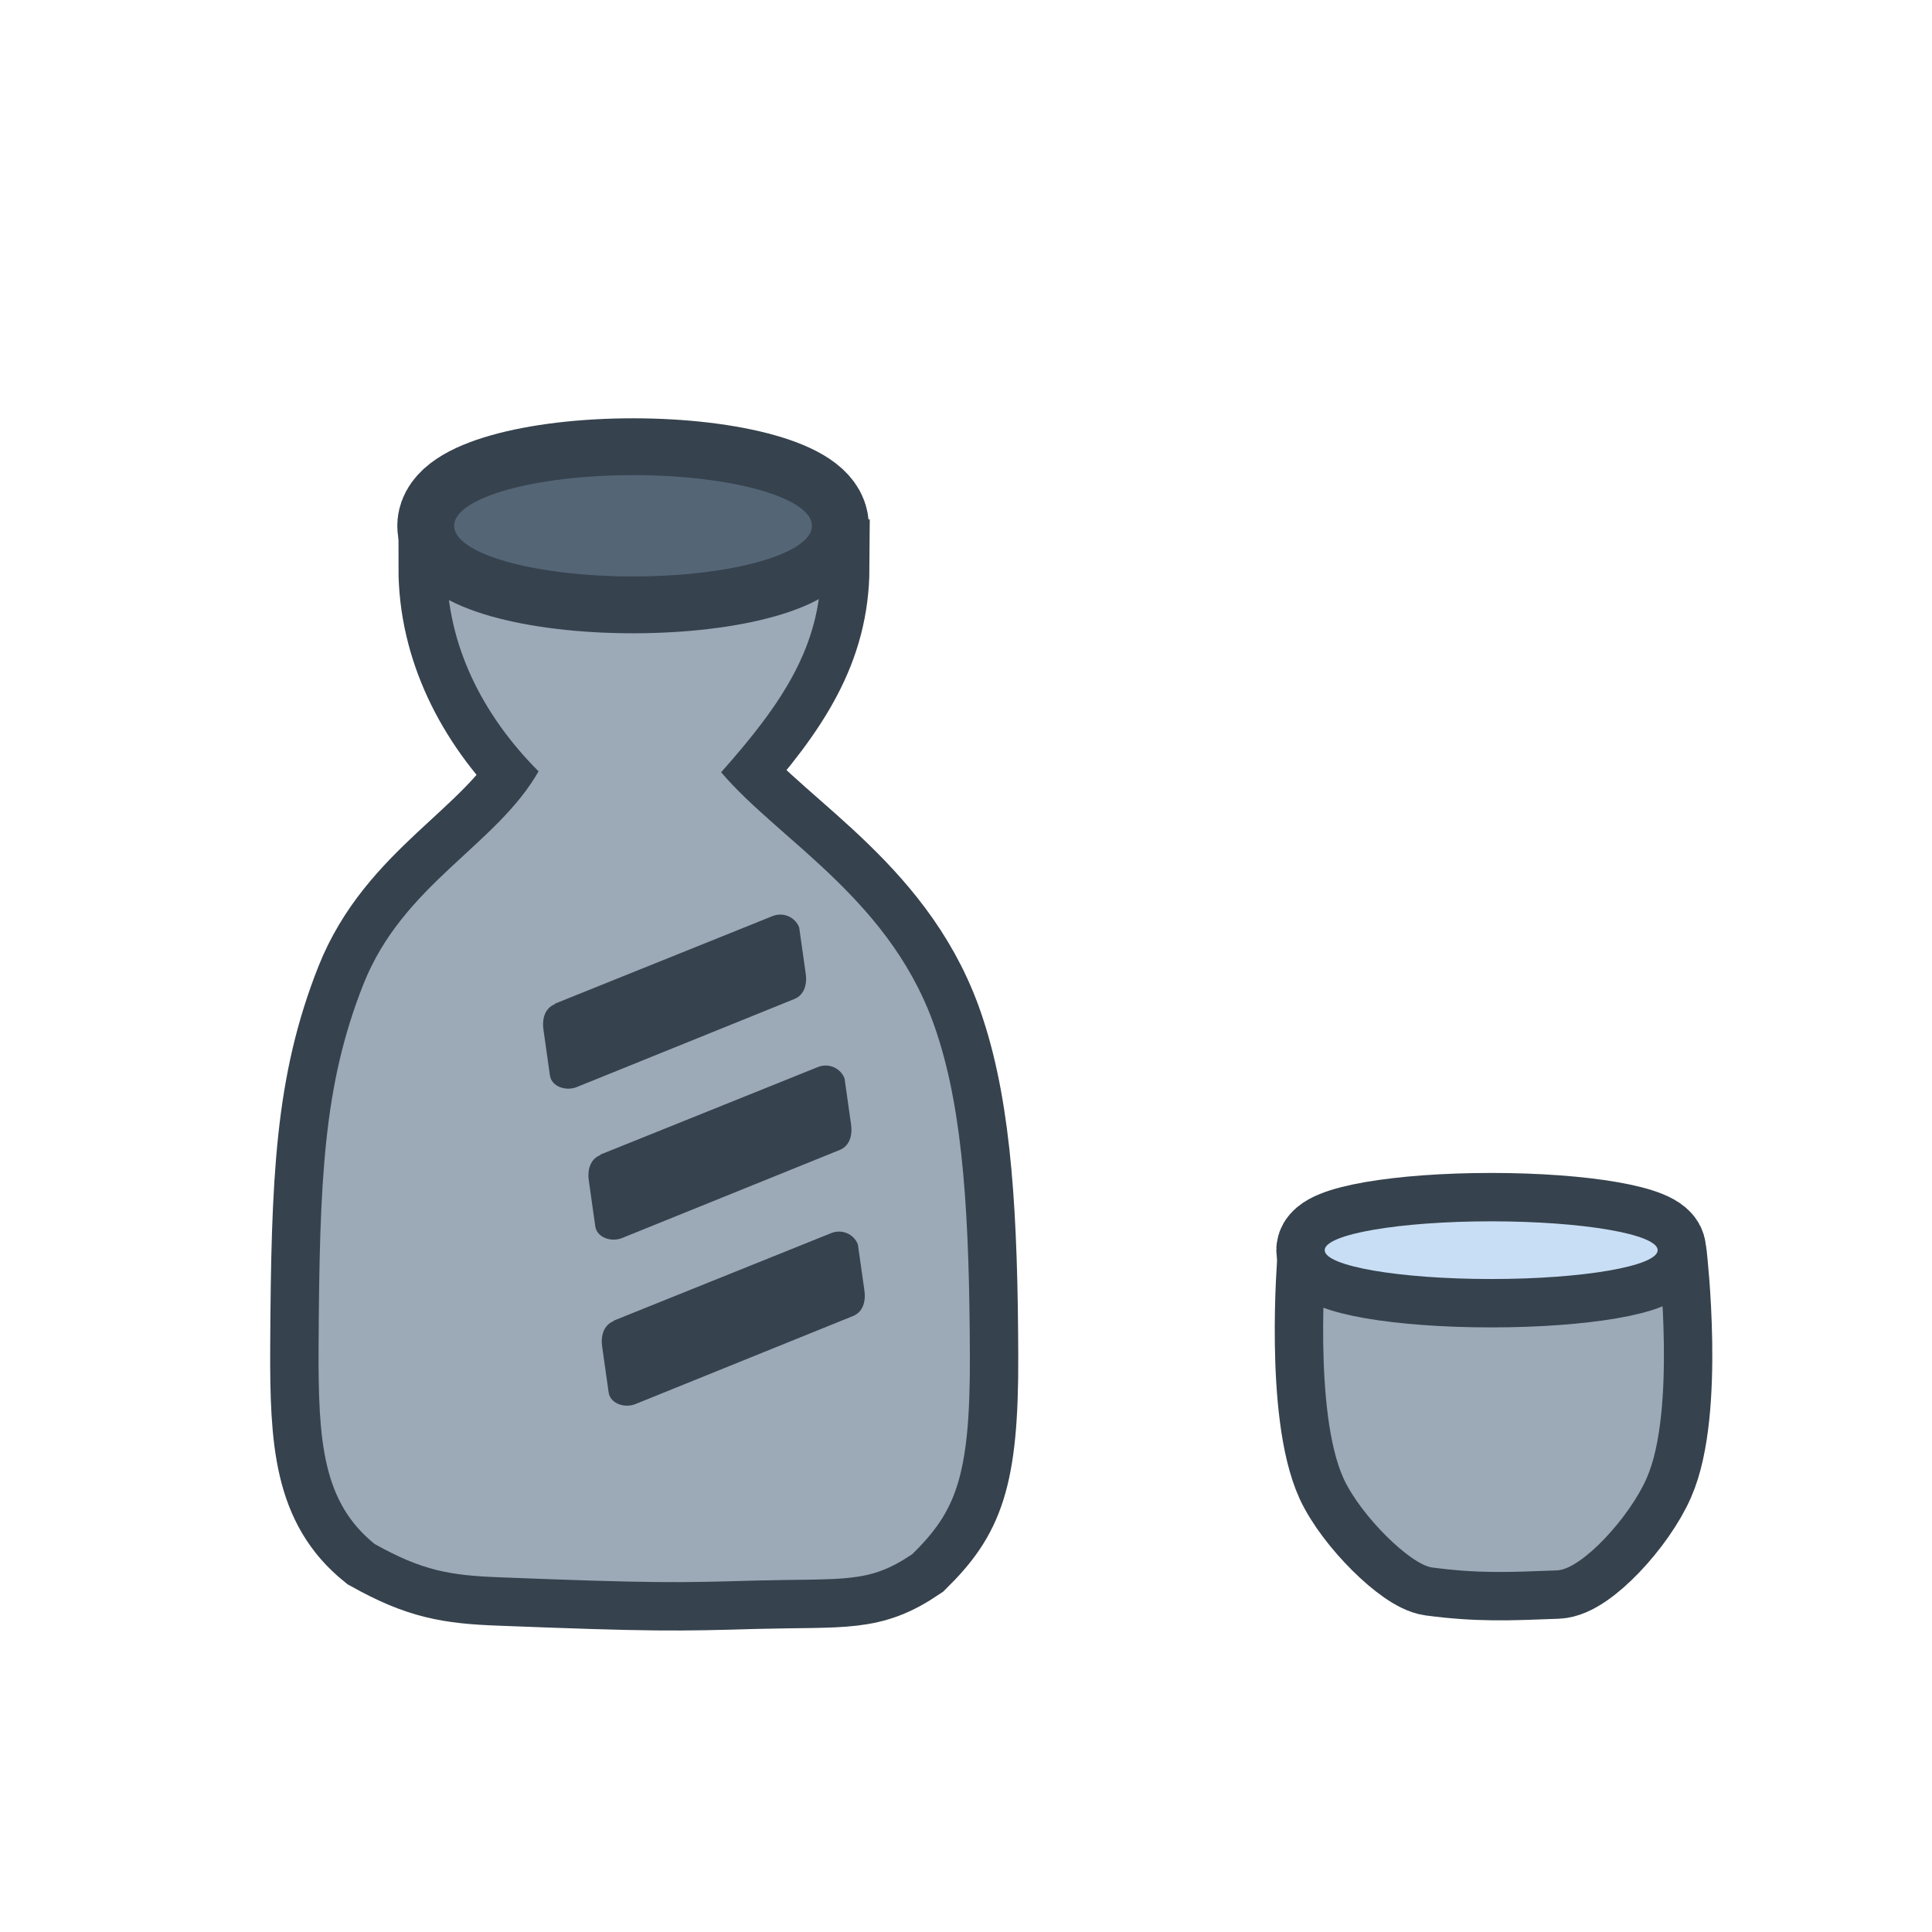
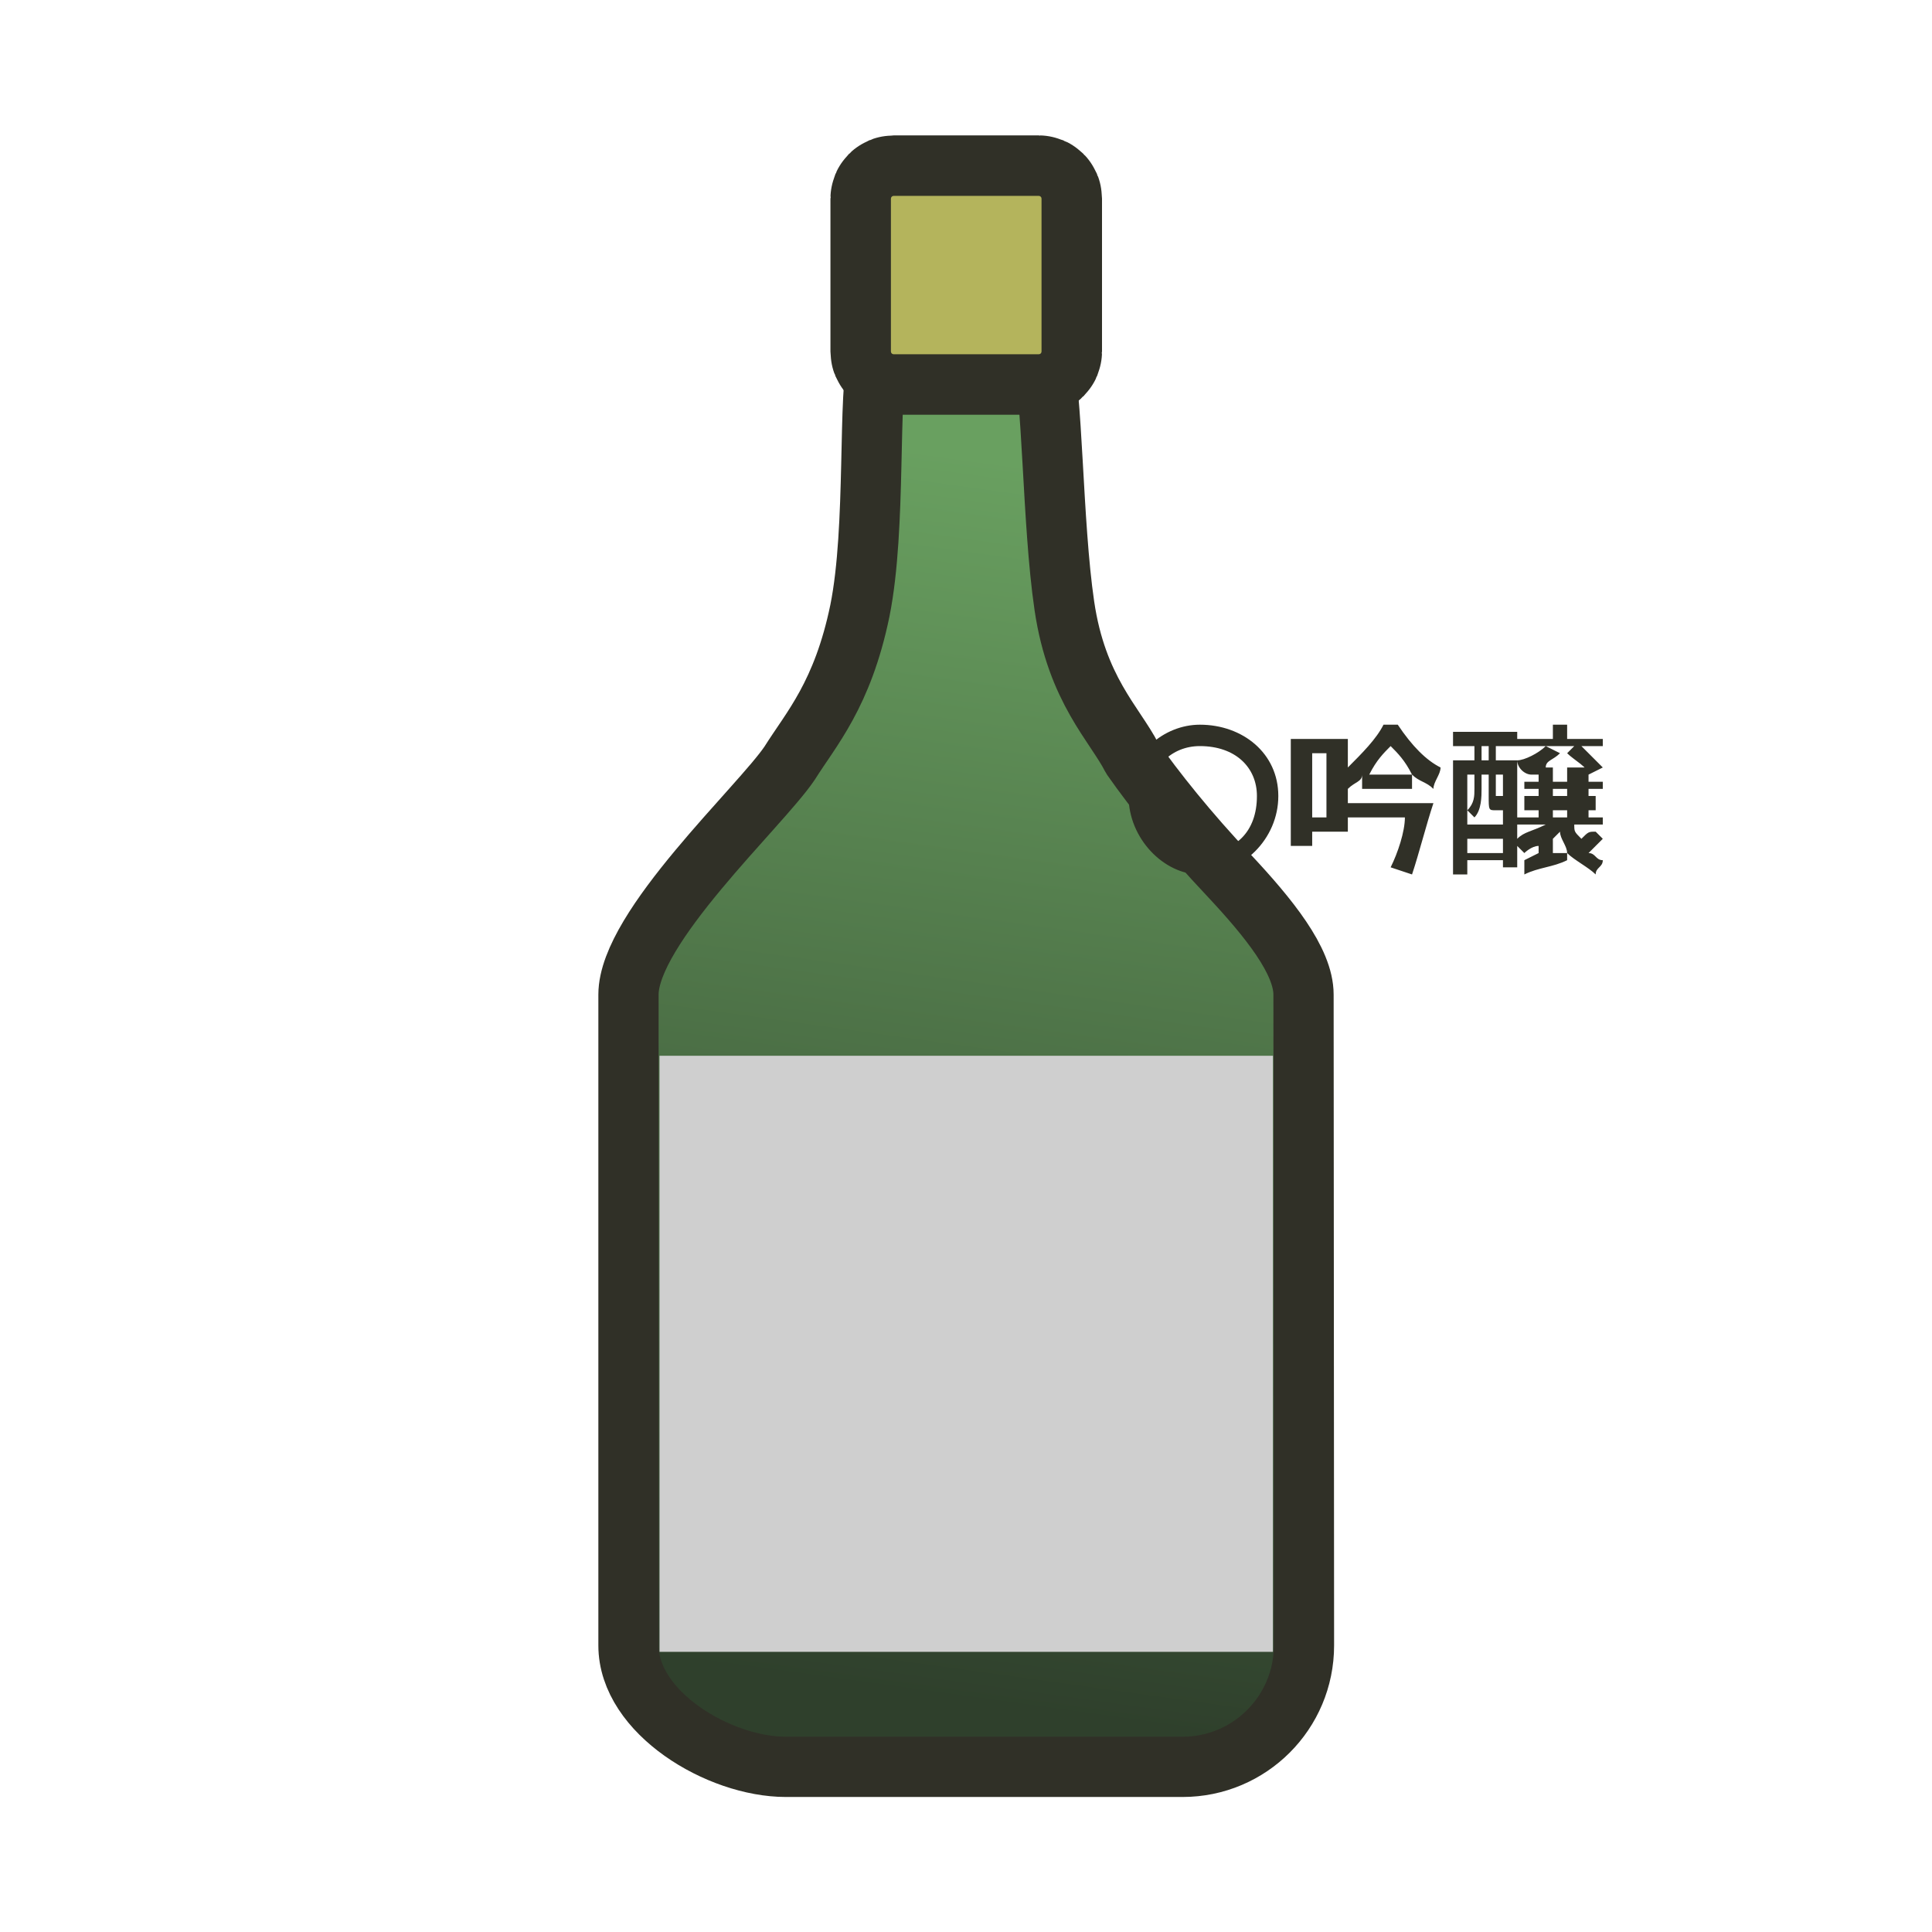
<svg xmlns="http://www.w3.org/2000/svg" xmlns:ns1="http://www.openswatchbook.org/uri/2009/osb" xmlns:xlink="http://www.w3.org/1999/xlink" width="16" height="16" viewBox="0 0 4.233 4.233" version="1.1" id="svg8">
  <defs id="defs2">
+     <linearGradient id="linearGradient864">
+       <stop style="stop-color:#2f402c;stop-opacity:1" offset="0" id="stop860" />
+       <stop style="stop-color:#69a060;stop-opacity:1" offset="1" id="stop862" />
+     </linearGradient>
    <linearGradient id="linearGradient6027" ns1:paint="solid">
      <stop style="stop-color:#00a95f;stop-opacity:1;" offset="0" id="stop6025" />
    </linearGradient>
    <linearGradient id="linearGradient6070" ns1:paint="solid">
      <stop style="stop-color:#4d4d4d;stop-opacity:1;" offset="0" id="stop6068" />
    </linearGradient>
+     <linearGradient xlink:href="#linearGradient864" id="linearGradient870" x1="1.837" y1="3.744" x2="2.209" y2="1.061" gradientUnits="userSpaceOnUse" gradientTransform="translate(6.224979e-6)" />
  </defs>
  <g id="layer1">
-     <path id="rect879" style="fill:#9ca9b7;fill-opacity:1;stroke:#36424d;stroke-width:0.212;stroke-linecap:round;stroke-linejoin:miter;stroke-miterlimit:4;stroke-dasharray:none;stroke-opacity:1;paint-order:stroke fill markers" d="M 0.979,1.244 C 0.979,1.412 1.057,1.567 1.18,1.69 1.087,1.853 0.883,1.937 0.796,2.157 0.709,2.377 0.7,2.581 0.698,2.952 c -0.001,0.207 0.009,0.339 0.123,0.431 0.104,0.058 0.164,0.069 0.277,0.073 0.334,0.013 0.386,0.012 0.557,0.007 0.198,-0.005 0.248,0.007 0.344,-0.058 C 2.092,3.313 2.126,3.24 2.125,2.972 2.124,2.67 2.111,2.441 2.053,2.265 1.959,1.974 1.708,1.843 1.58,1.692 1.717,1.538 1.798,1.414 1.799,1.244 Z" />
-     <ellipse style="fill:#546576;fill-opacity:1;stroke:#36424d;stroke-width:0.249;stroke-linecap:round;stroke-linejoin:round;stroke-miterlimit:4;stroke-dasharray:none;stroke-opacity:1;paint-order:stroke markers fill" id="path855" cy="1.152" cx="1.387" ry="0.111" rx="0.392" />
-     <path id="rect888" style="fill:#36424d;fill-opacity:1;stroke:none;stroke-width:0.212;stroke-linecap:round;stroke-linejoin:round;stroke-miterlimit:4;stroke-dasharray:none;stroke-opacity:1;paint-order:stroke fill markers" d="M 1.216,2.199 1.693,2.007 c 0.023,-0.009 0.049,0.002 0.058,0.025 l 0.014,0.099 c 0.004,0.024 -0.002,0.049 -0.025,0.058 L 1.263,2.382 c -0.023,0.009 -0.054,-0.001 -0.058,-0.025 l -0.014,-0.099 c -0.004,-0.024 0.002,-0.049 0.025,-0.058 z" />
-     <use x="0" y="0" xlink:href="#rect888" id="use891" width="100%" height="100%" transform="translate(0.09939085,0.3307292)" />
-     <use x="0" y="0" xlink:href="#use891" id="use893" width="100%" height="100%" transform="translate(0.02923261,0.3638021)" />
-     <g id="g904" transform="matrix(0.8,0,0,0.8,0.6359636,0.3647199)">
-       <path id="rect885" style="fill:#9ca9b7;fill-opacity:1;stroke:#36424d;stroke-width:0.265;stroke-linecap:round;stroke-linejoin:round;stroke-miterlimit:4;stroke-dasharray:none;stroke-opacity:1;paint-order:stroke fill markers" d="M 2.871,2.954 H 3.713 c 0.019,0 0.035,0.016 0.035,0.035 0,0 0.048,0.419 -0.033,0.603 C 3.668,3.7 3.536,3.843 3.469,3.845 3.338,3.85 3.255,3.854 3.127,3.837 3.068,3.829 2.933,3.697 2.885,3.594 2.801,3.41 2.836,2.989 2.836,2.989 c 0,-0.019 0.016,-0.035 0.035,-0.035 z" />
-       <ellipse style="fill:#c8def5;fill-opacity:1;stroke:#36424d;stroke-width:0.265;stroke-linecap:round;stroke-linejoin:round;stroke-miterlimit:4;stroke-dasharray:none;stroke-opacity:1;paint-order:stroke fill markers" id="path883" cx="3.289" cy="2.968" rx="0.456" ry="0.079" />
+     <g id="g881" transform="translate(0,-0.05282403)">
+       <path id="rect843" style="fill:url(#linearGradient870);fill-opacity:1;stroke:#303027;stroke-width:0.132;stroke-linecap:round;stroke-linejoin:round;stroke-miterlimit:4;stroke-dasharray:none;stroke-opacity:1;paint-order:normal" d="M 1.73,1.725 C 1.666,1.82 1.377,2.085 1.377,2.232 v 1.426 c 0,0.147 0.198,0.266 0.345,0.266 h 0.869 c 0.147,0 0.266,-0.119 0.266,-0.266 L 2.856,2.232 C 2.856,2.158 2.78,2.064 2.692,1.97 2.603,1.876 2.529,1.783 2.48,1.713 2.443,1.64 2.359,1.564 2.332,1.38 2.305,1.197 2.307,0.907 2.282,0.829 H 1.925 C 1.9,0.915 1.921,1.207 1.884,1.391 1.846,1.575 1.777,1.65 1.73,1.725 Z" />
+       <rect style="fill:#cfcfcf;fill-opacity:1;stroke:none;stroke-width:0.267;stroke-linecap:round;stroke-linejoin:round;stroke-opacity:1;paint-order:stroke fill markers" id="rect908" width="1.344" height="1.306" x="1.445" y="2.366" ry="0" />
+       <rect style="fill:#b4b45c;fill-opacity:1;stroke:#303027;stroke-width:0.265;stroke-linecap:round;stroke-linejoin:round;stroke-miterlimit:4;stroke-dasharray:none;stroke-opacity:1;paint-order:stroke fill markers" id="rect857" width="0.33" height="0.347" x="1.952" y="0.482" ry="0.006" rx="0.006" />
+       <text xml:space="preserve" style="font-style:normal;font-weight:normal;font-size:0.355px;line-height:1.25;font-family:sans-serif;fill:#000000;fill-opacity:1;stroke:none;stroke-width:0.067" x="1.938" y="2.456" id="text922">
+         <tspan id="tspan920" x="2.456" y="1.938" style="font-style:normal;font-variant:normal;font-weight:bold;font-stretch:normal;font-size:0.355px;font-family:'Rounded M+ 1c';-inkscape-font-specification:'Rounded M+ 1c Bold';writing-mode:tb-rl;fill:#303027;fill-opacity:1;stroke-width:0.067">〇吟醸</tspan>
+       </text>
    </g>
  </g>
</svg>
